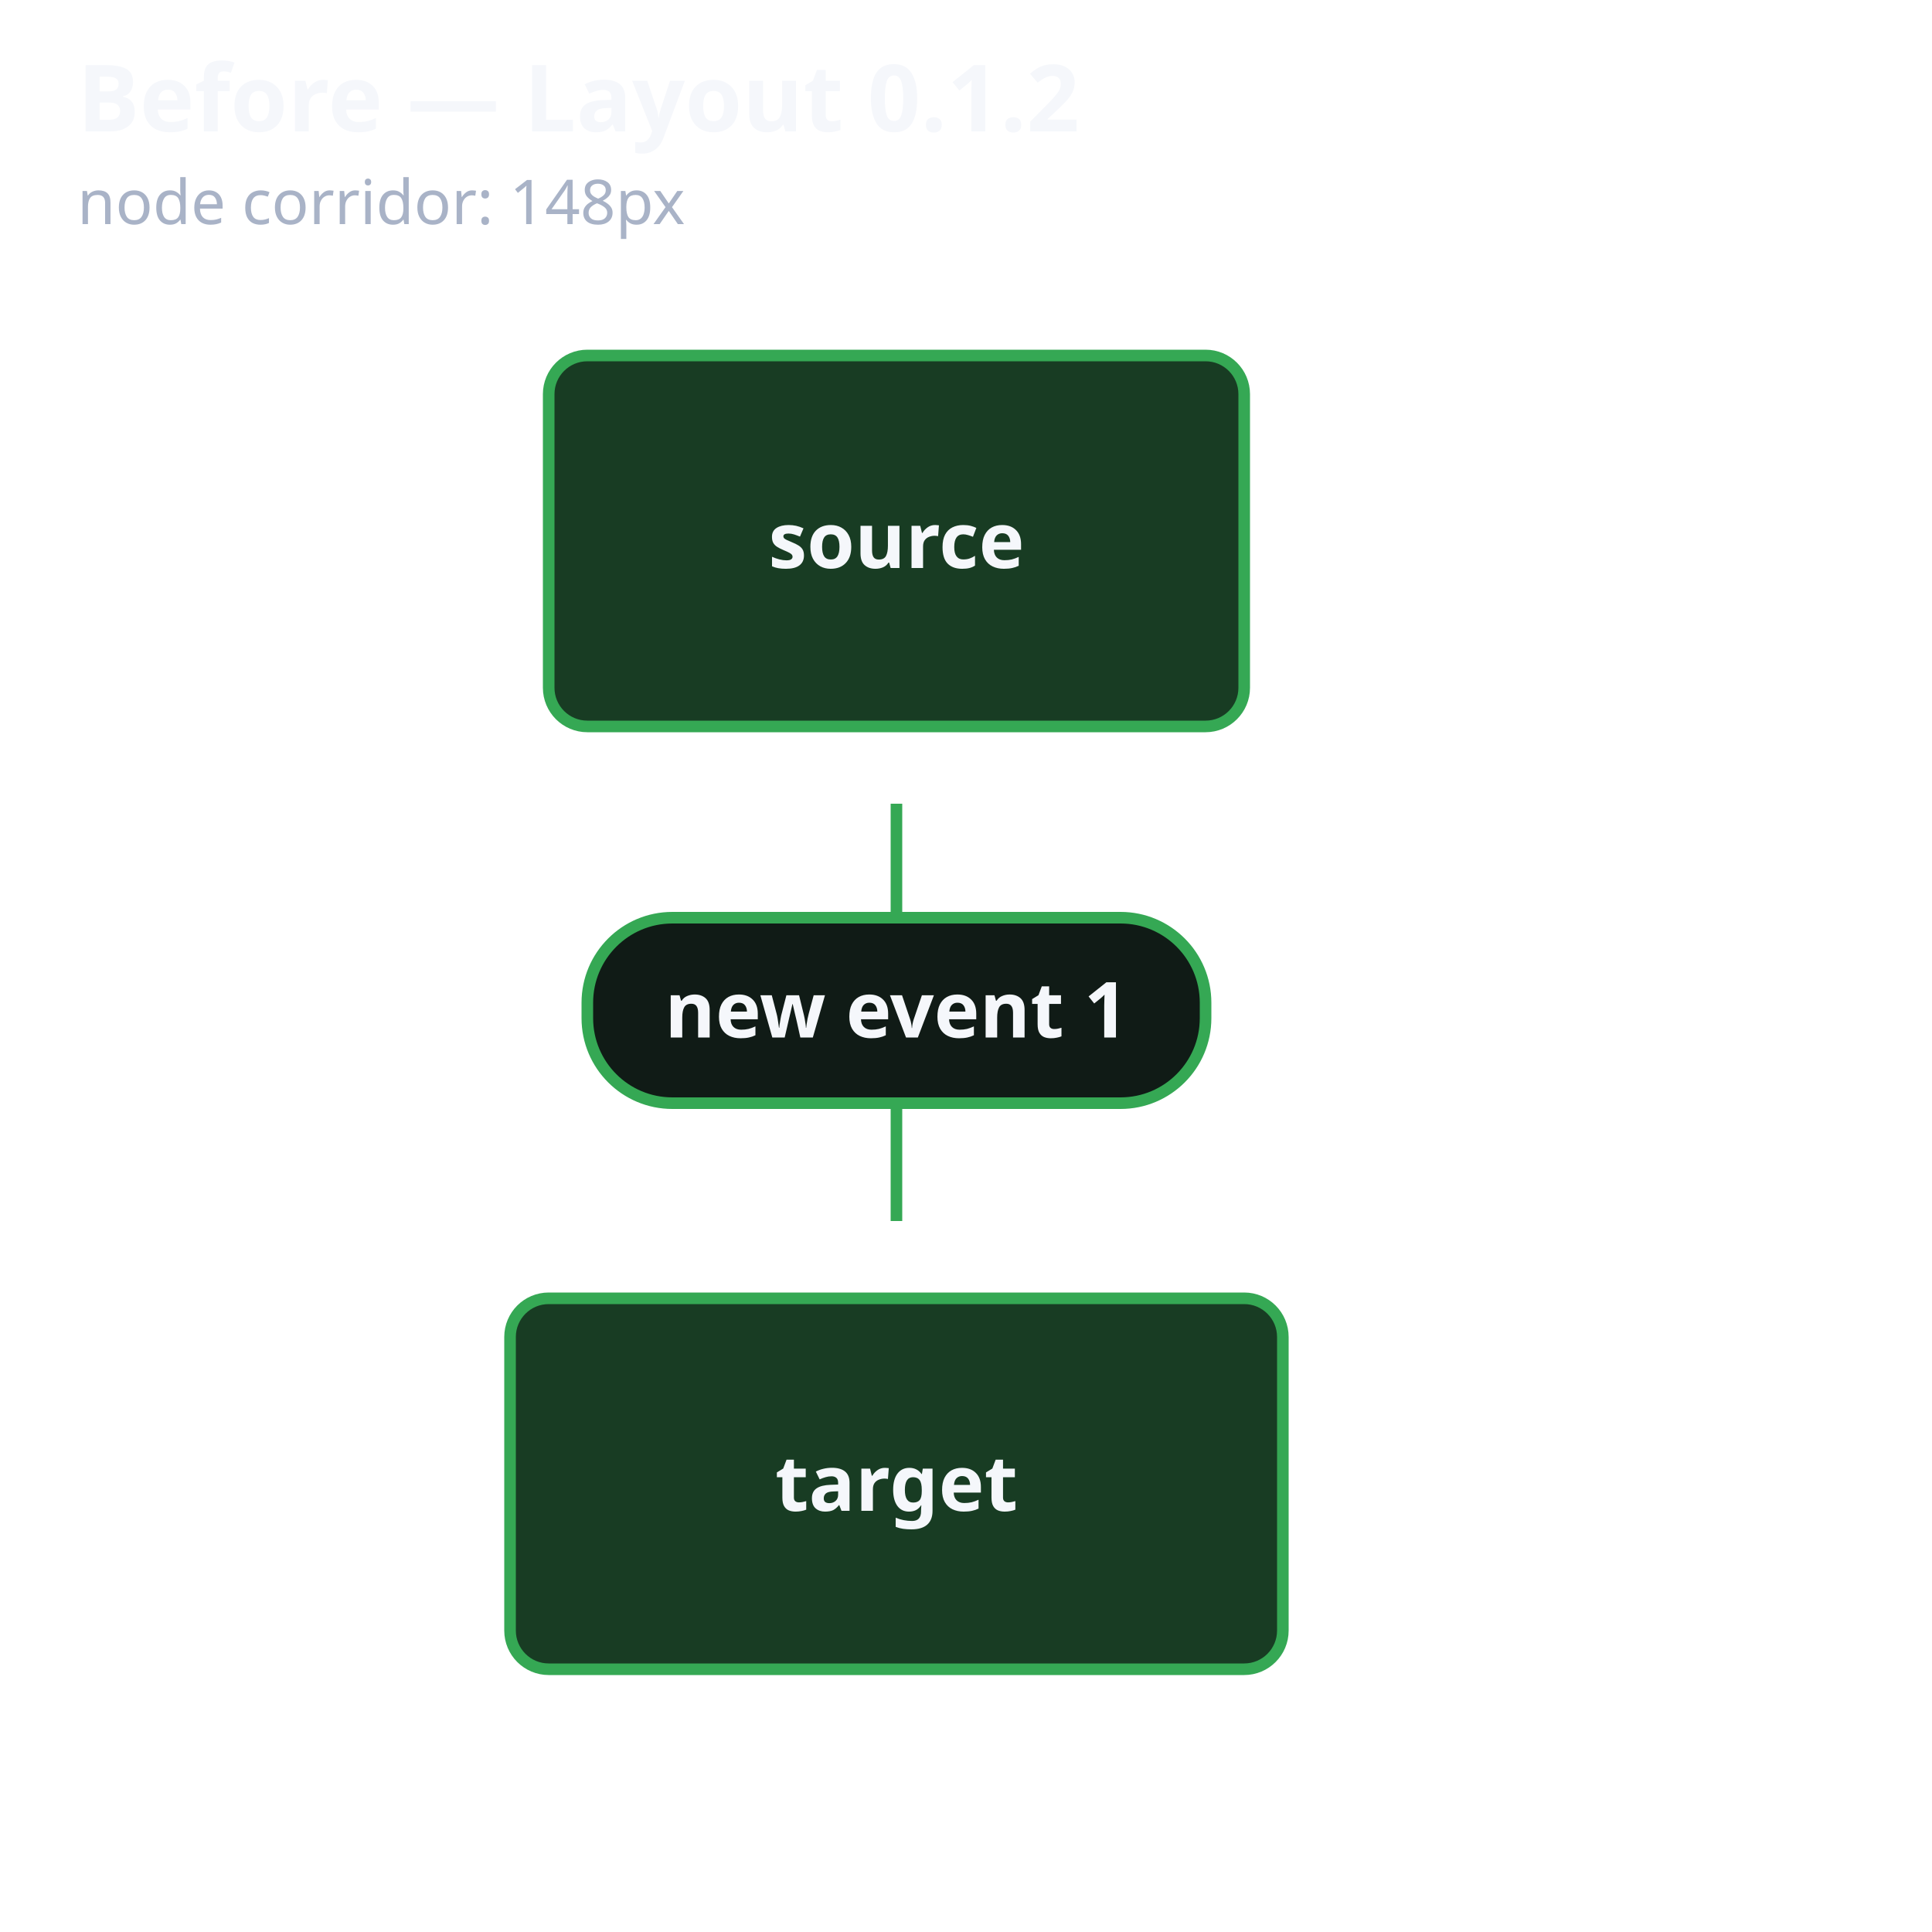
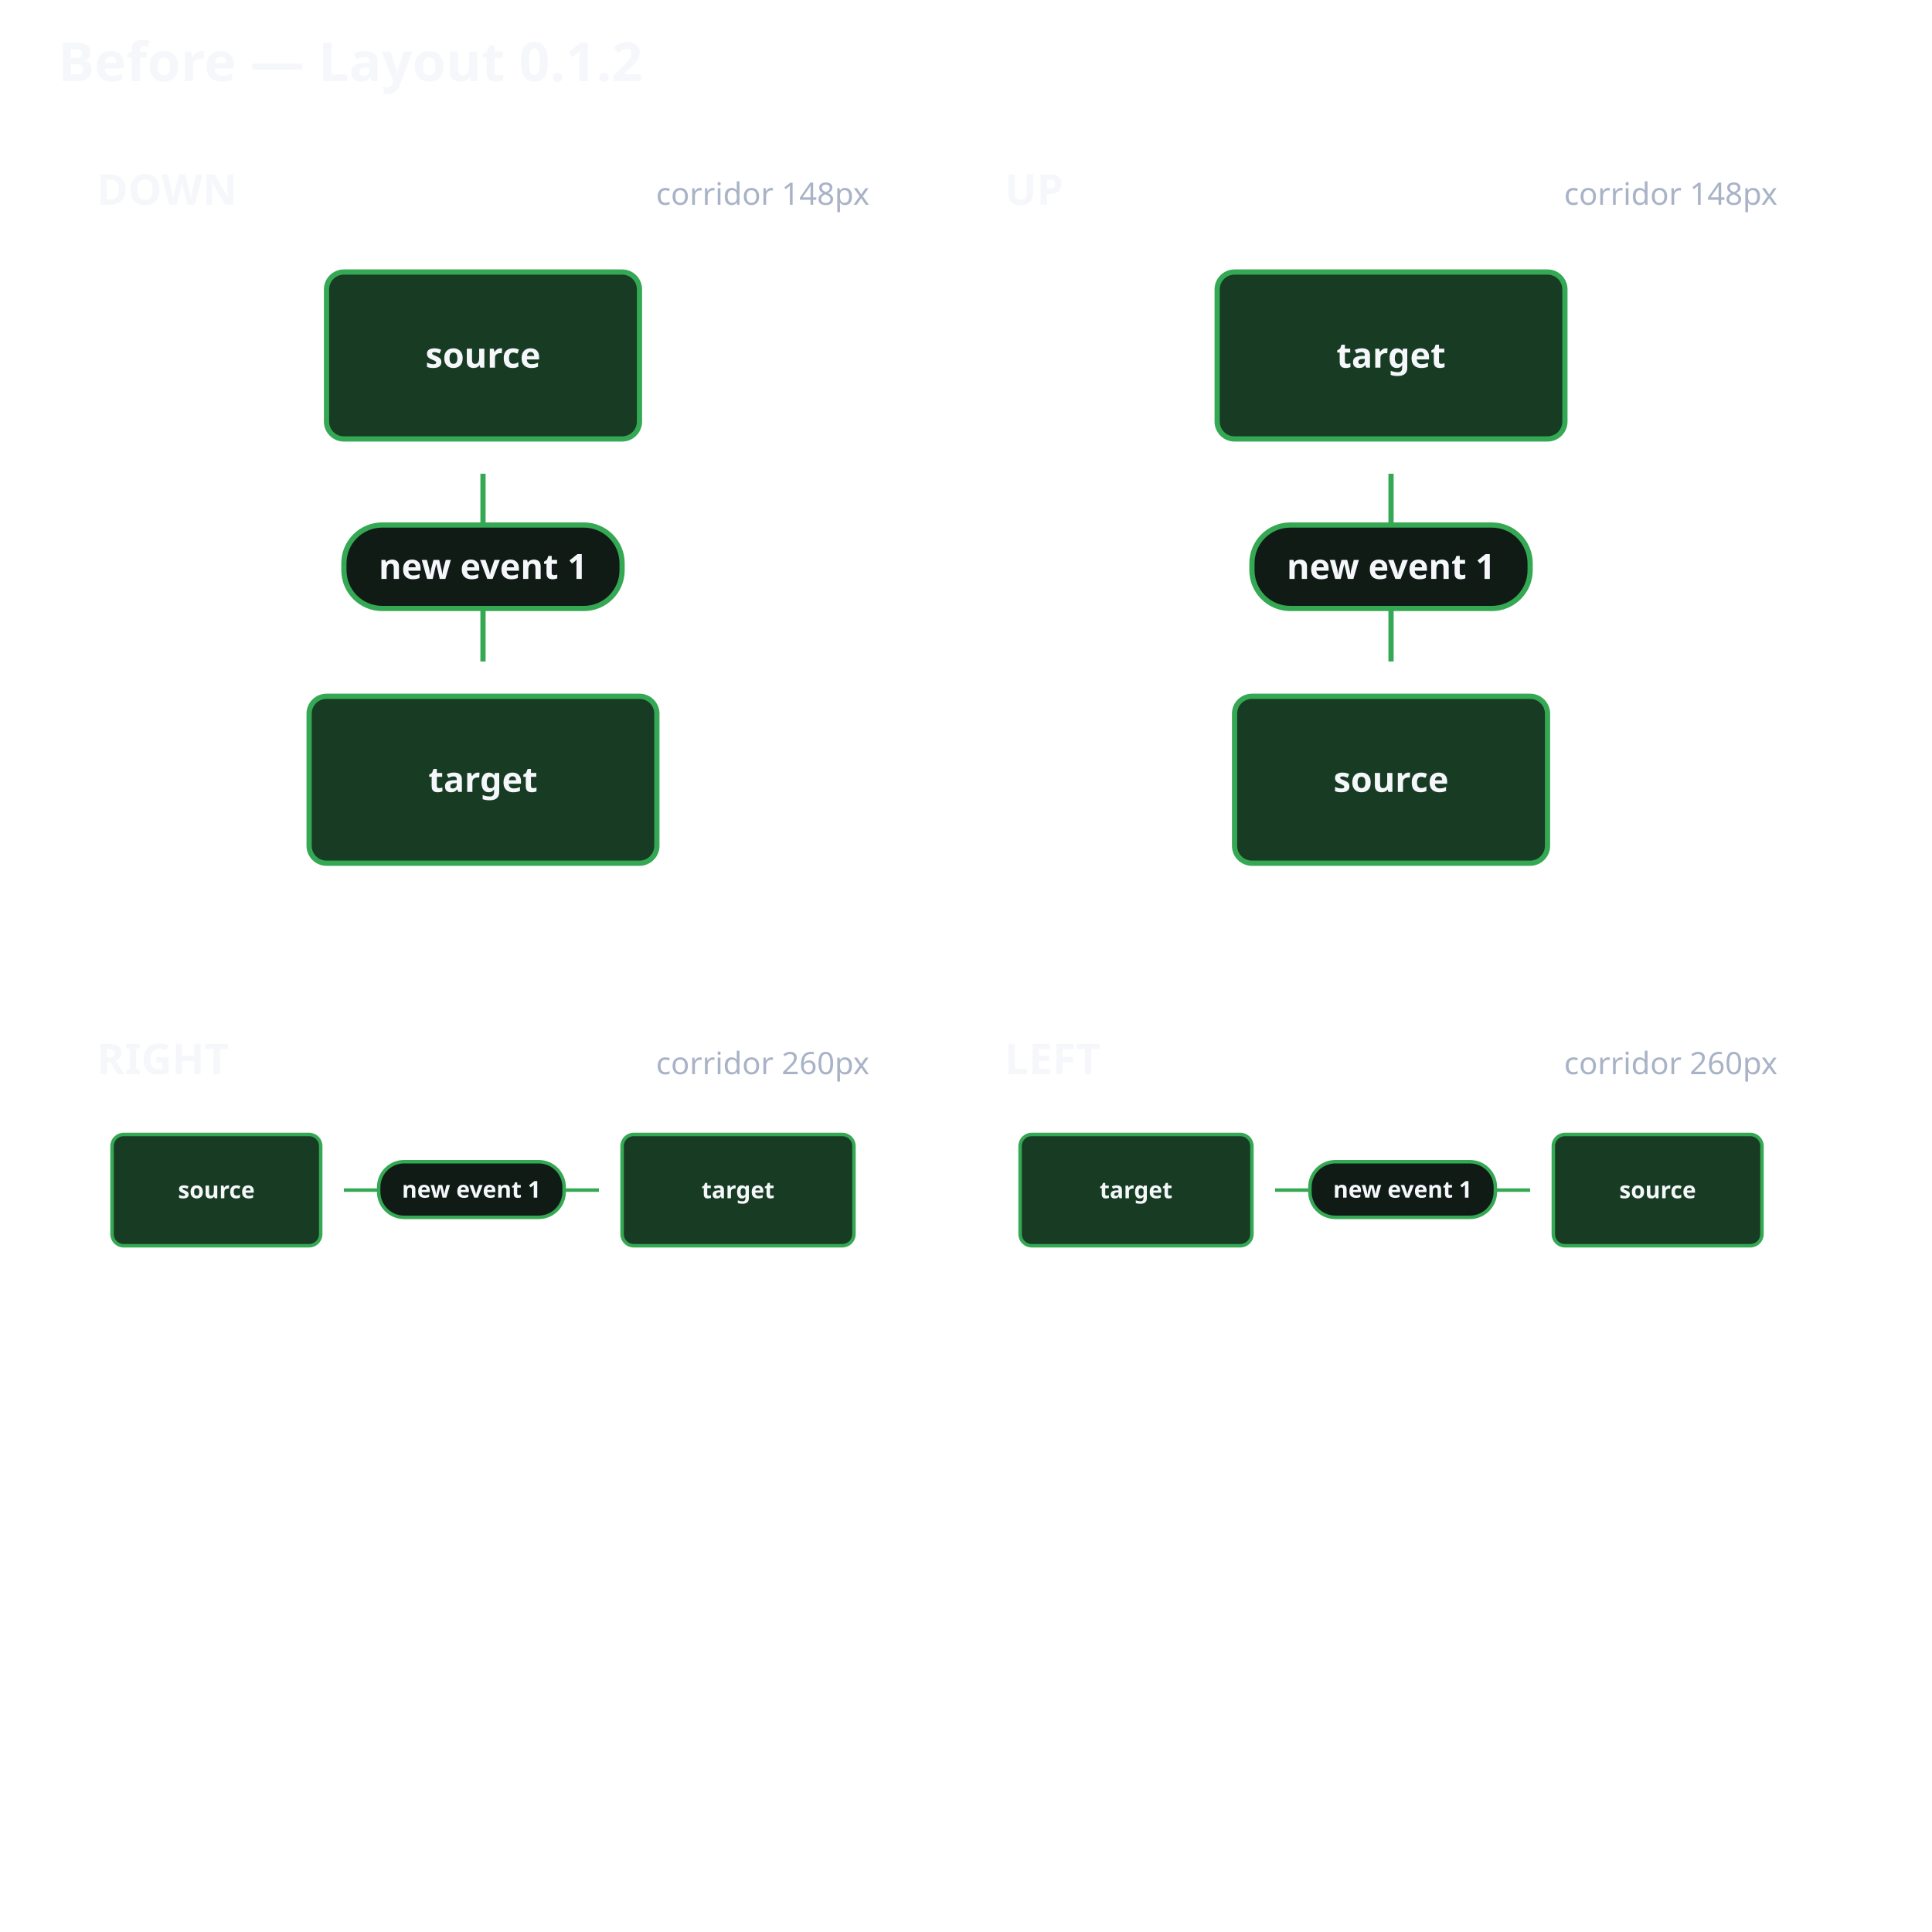
- <svg xmlns="http://www.w3.org/2000/svg" width="500" height="500" viewBox="0 0 500 500">
-   <style>svg{background:#0c1018;font-family:ui-sans-serif,system-ui,sans-serif}.state{fill:#183c23;stroke:#35a854;stroke-width:3}.label{fill:#101b16;stroke:#35a854;stroke-width:3}.route{fill:none;stroke:#35a854;stroke-width:3}.title{fill:#f5f7fb;font-size:24px;font-weight:800}.text{fill:#f5f7fb;font-size:20px;font-weight:700}.metric{fill:#a9b3c7;font-size:16px}</style>
-   <text class="title" x="20" y="34">Before — Layout 0.1.2</text>
-   <text class="metric" x="20" y="58">node corridor: 148px</text>
-   <g transform="translate(120 80)">
-     <polyline class="route" points="112,128 112,236" />
-     <rect class="state" x="22" y="12" width="180" height="96" rx="10" />
-     <text class="text" x="112" y="67" text-anchor="middle">source</text>
-     <rect class="state" x="12" y="256" width="200" height="96" rx="10" />
-     <text class="text" x="112" y="311" text-anchor="middle">target</text>
-     <rect class="label" x="32" y="157.5" width="160" height="48" rx="22" />
-     <text class="text" x="112" y="188.5" text-anchor="middle">new event 1</text>
+ <svg xmlns="http://www.w3.org/2000/svg" width="1000" height="1000" viewBox="0 0 1000 1000">
+   <style>svg{background:#0c1018;font-family:ui-sans-serif,system-ui,sans-serif}.state{fill:#183c23;stroke:#35a854;stroke-width:3}.label{fill:#101b16;stroke:#35a854;stroke-width:3}.route{fill:none;stroke:#35a854;stroke-width:3}.heading{fill:#f5f7fb;font-size:28px;font-weight:800}.direction{fill:#f5f7fb;font-size:22px;font-weight:800}.metric{fill:#a9b3c7;font-size:16px}.node-text{fill:#f5f7fb;font-size:20px;font-weight:700}.label-text{fill:#f5f7fb;font-size:20px;font-weight:700}</style>
+   <text class="heading" x="30" y="42">Before — Layout 0.1.2</text>
+   <g transform="translate(30 70)">
+     <text class="direction" x="20" y="36">DOWN</text>
+     <text class="metric" x="420" y="36" text-anchor="end">corridor 148px</text>
+     <g transform="translate(119.2 60) scale(0.9)">
+       <g>
+         <polyline class="route" points="112,128 112,236" />
+       </g>
+       <rect class="state" x="22" y="12" width="180" height="96" rx="10" />
+       <text class="node-text" x="112" y="67" text-anchor="middle">source</text>
+       <rect class="state" x="12" y="256" width="200" height="96" rx="10" />
+       <text class="node-text" x="112" y="311" text-anchor="middle">target</text>
+       <rect class="label" x="32" y="157.5" width="160" height="48" rx="22" />
+       <text class="label-text" x="112" y="188.5" text-anchor="middle">new event 1</text>
+     </g>
+   </g>
+   <g transform="translate(500 70)">
+     <text class="direction" x="20" y="36">UP</text>
+     <text class="metric" x="420" y="36" text-anchor="end">corridor 148px</text>
+     <g transform="translate(119.2 60) scale(0.9)">
+       <g>
+         <polyline class="route" points="112,236 112,128" />
+       </g>
+       <rect class="state" x="22" y="256" width="180" height="96" rx="10" />
+       <text class="node-text" x="112" y="311" text-anchor="middle">source</text>
+       <rect class="state" x="12" y="12" width="200" height="96" rx="10" />
+       <text class="node-text" x="112" y="67" text-anchor="middle">target</text>
+       <rect class="label" x="32" y="157.5" width="160" height="48" rx="22" />
+       <text class="label-text" x="112" y="188.5" text-anchor="middle">new event 1</text>
+     </g>
+   </g>
+   <g transform="translate(30 520)">
+     <text class="direction" x="20" y="36">RIGHT</text>
+     <text class="metric" x="420" y="36" text-anchor="end">corridor 260px</text>
+     <g transform="translate(20.8 60) scale(0.6)">
+       <g>
+         <polyline class="route" points="212,60 432,60" />
+       </g>
+       <rect class="state" x="12" y="12" width="180" height="96" rx="10" />
+       <text class="node-text" x="102" y="67" text-anchor="middle">source</text>
+       <rect class="state" x="452" y="12" width="200" height="96" rx="10" />
+       <text class="node-text" x="552" y="67" text-anchor="middle">target</text>
+       <rect class="label" x="242" y="35.5" width="160" height="48" rx="22" />
+       <text class="label-text" x="322" y="66.5" text-anchor="middle">new event 1</text>
+     </g>
+   </g>
+   <g transform="translate(500 520)">
+     <text class="direction" x="20" y="36">LEFT</text>
+     <text class="metric" x="420" y="36" text-anchor="end">corridor 260px</text>
+     <g transform="translate(20.8 60) scale(0.6)">
+       <g>
+         <polyline class="route" points="452,60 232,60" />
+       </g>
+       <rect class="state" x="472" y="12" width="180" height="96" rx="10" />
+       <text class="node-text" x="562" y="67" text-anchor="middle">source</text>
+       <rect class="state" x="12" y="12" width="200" height="96" rx="10" />
+       <text class="node-text" x="112" y="67" text-anchor="middle">target</text>
+       <rect class="label" x="262" y="35.5" width="160" height="48" rx="22" />
+       <text class="label-text" x="342" y="66.5" text-anchor="middle">new event 1</text>
+     </g>
  </g>
</svg>
